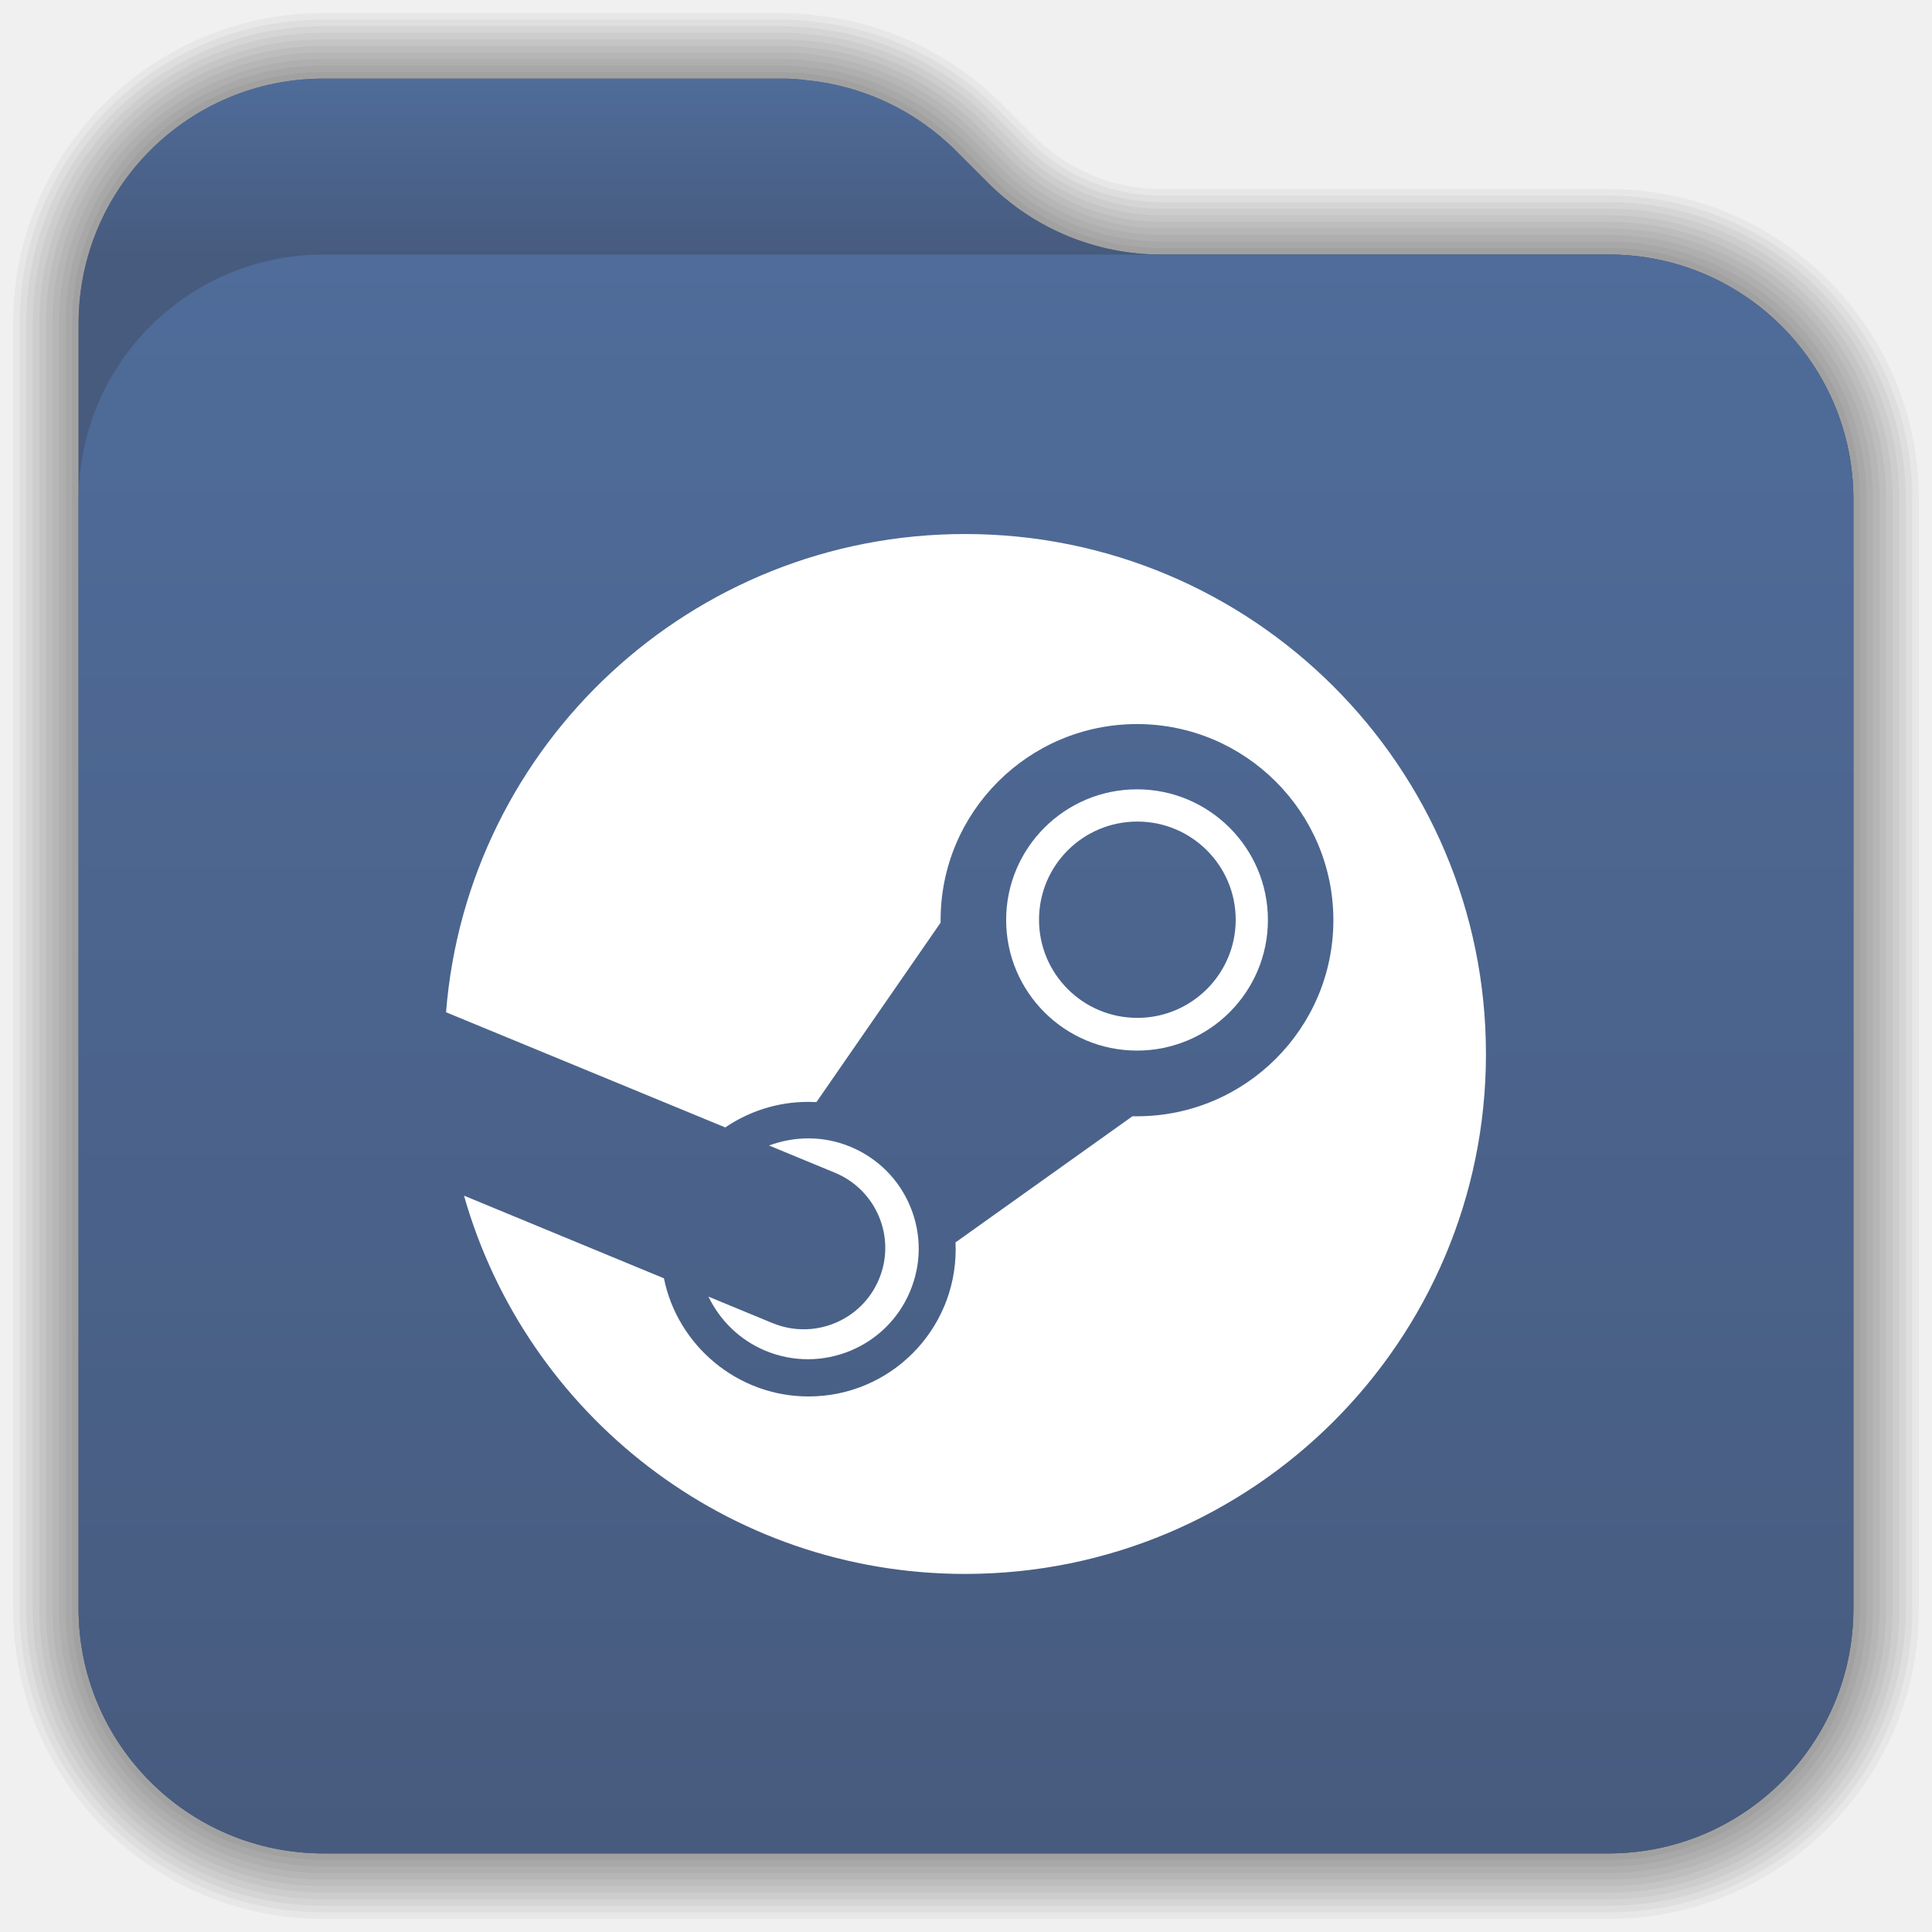
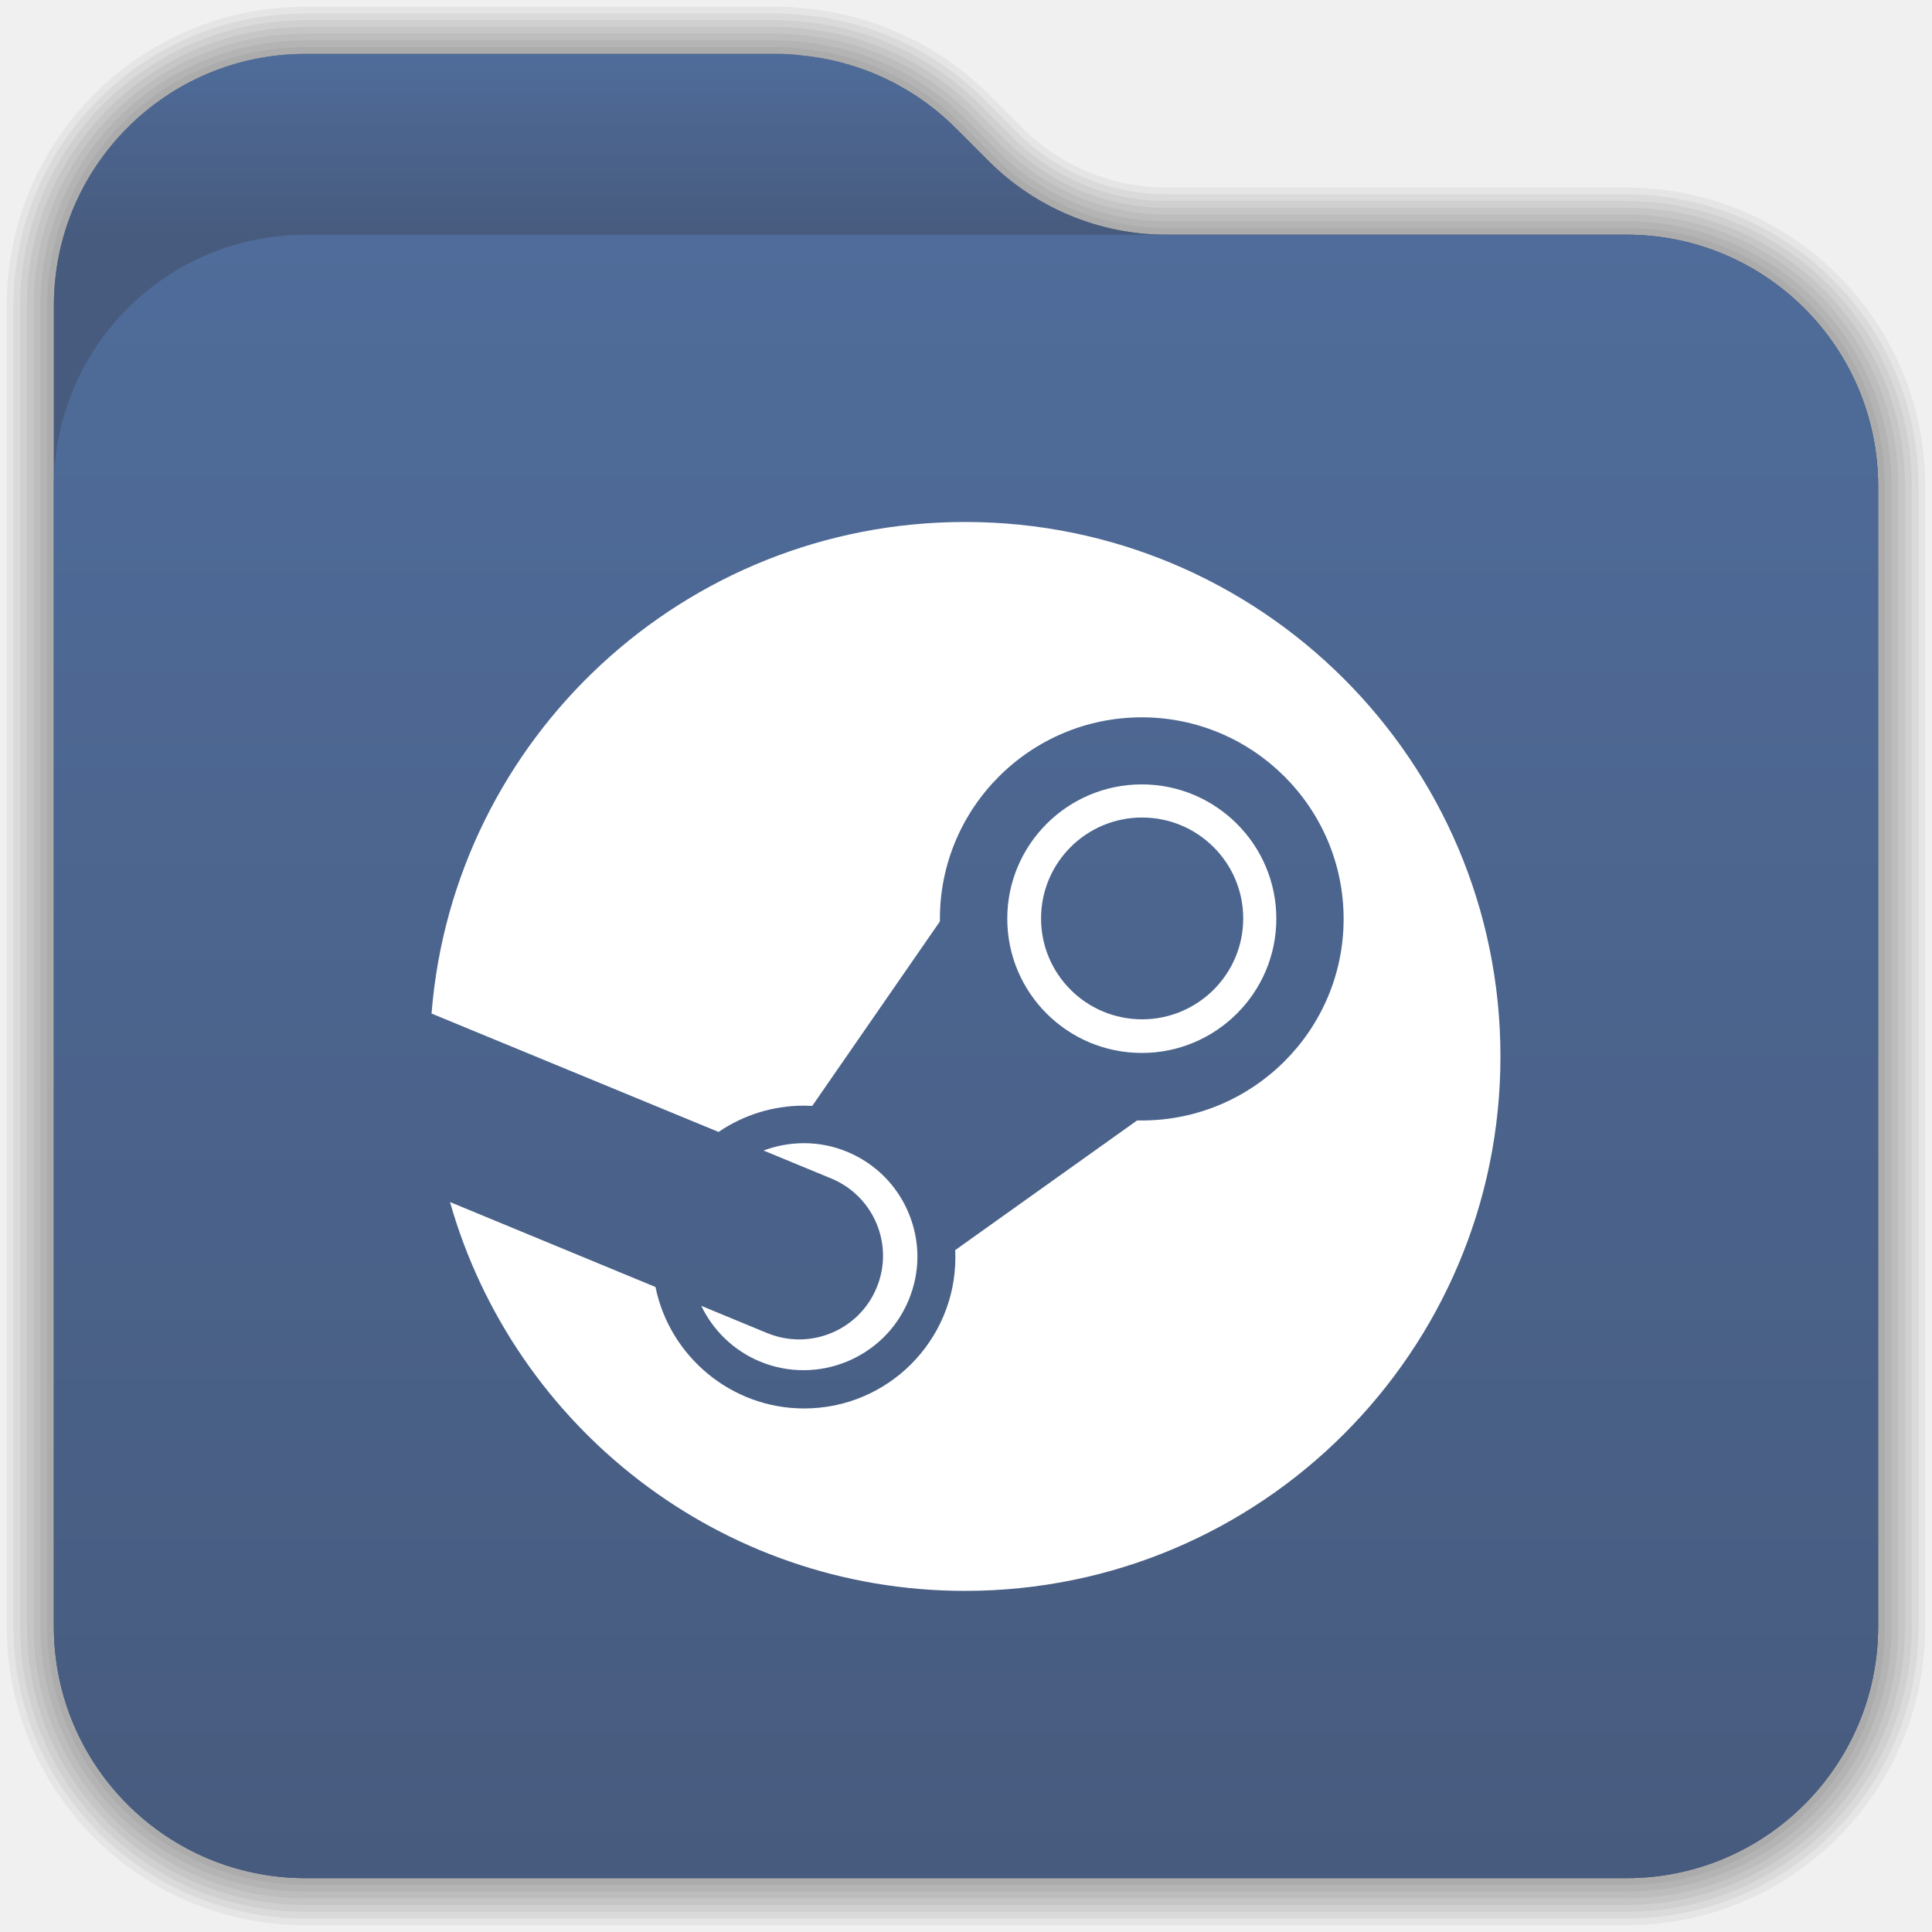
- <svg xmlns="http://www.w3.org/2000/svg" xmlns:xlink="http://www.w3.org/1999/xlink" width="512" height="512" viewBox="-6 -6 147.467 147.467" version="1.1" id="svg1" xml:space="preserve">
+ <svg xmlns="http://www.w3.org/2000/svg" xmlns:xlink="http://www.w3.org/1999/xlink" width="512" height="512" viewBox="-4 -4 143.467 143.467" version="1.1" id="svg1" xml:space="preserve">
  <defs id="defs1">
    <linearGradient id="linearGradient17">
      <stop style="stop-color:#e5e5e5;stop-opacity:1;" offset="0" id="stop17" />
      <stop style="stop-color:#a8a8a8;stop-opacity:1;" offset="1" id="stop18" />
    </linearGradient>
    <linearGradient id="linearGradient15">
      <stop style="stop-color:#e5e5e5;stop-opacity:1;" offset="0" id="stop15" />
      <stop style="stop-color:#a8a8a8;stop-opacity:1;" offset="1" id="stop16" />
    </linearGradient>
    <linearGradient xlink:href="#linearGradient15" id="linearGradient16" x1="55.033" y1="6.35" x2="55.033" y2="18.521" gradientUnits="userSpaceOnUse" />
    <linearGradient xlink:href="#linearGradient17" id="linearGradient18" x1="67.733" y1="18.521" x2="67.733" y2="129.117" gradientUnits="userSpaceOnUse" />
    <linearGradient id="a" gradientUnits="userSpaceOnUse" x1="24.415" y1="564.872" x2="104.743" y2="551.509" gradientTransform="translate(-0.005,-473.426)">
      <stop offset=".037" style="stop-color:#fff" id="stop168645" />
      <stop offset=".896" style="stop-color:#898cbf" id="stop168647" />
    </linearGradient>
    <linearGradient id="b" gradientUnits="userSpaceOnUse" x1="28.461" y1="68.837" x2="54.049" y2="68.837" gradientTransform="matrix(1,0,0,-1,-0.045,123.99)">
      <stop offset="0" style="stop-color:#6e70a9" id="stop168656" />
      <stop offset=".969" style="stop-color:#514a8e" id="stop168658" />
    </linearGradient>
    <linearGradient id="c" gradientUnits="userSpaceOnUse" x1="53.857" y1="61.681" x2="54.185" y2="61.681" gradientTransform="matrix(1,0,0,-1,-0.045,123.99)">
      <stop offset="0" style="stop-color:#6e70a9" id="stop168663" />
      <stop offset=".969" style="stop-color:#514a8e" id="stop168665" />
    </linearGradient>
    <linearGradient id="d" gradientUnits="userSpaceOnUse" x1="64.085" y1="540.326" x2="108.726" y2="569.631" gradientTransform="translate(-0.005,-473.426)">
      <stop offset="0" style="stop-color:#4c5284" id="stop168676" />
      <stop offset="1" style="stop-color:#8789bc" id="stop168678" />
    </linearGradient>
    <linearGradient id="e" gradientUnits="userSpaceOnUse" x1="53.464" y1="596.999" x2="53.153" y2="577.096" gradientTransform="translate(-0.005,-473.426)">
      <stop offset=".11" style="stop-color:#4c407e" id="stop168685" />
      <stop offset=".89" style="stop-color:#669" id="stop168687" />
      <stop offset="1" style="stop-color:#a7b3d9" id="stop168689" />
      <stop offset="1" style="stop-color:#9ba5cd" id="stop168691" />
    </linearGradient>
    <linearGradient id="f" gradientUnits="userSpaceOnUse" x1="4.824" y1="553.133" x2="66.026" y2="536.123" gradientTransform="translate(-0.005,-473.426)">
      <stop offset=".233" style="stop-color:#669" id="stop168702" />
      <stop offset=".724" style="stop-color:#a7b3d9" id="stop168704" />
    </linearGradient>
    <linearGradient id="g" gradientUnits="userSpaceOnUse" x1="5.882" y1="556.931" x2="67.08" y2="539.924" gradientTransform="translate(-0.005,-473.426)">
      <stop offset=".233" style="stop-color:#669" id="stop168709" />
      <stop offset=".991" style="stop-color:#a7b3d9" id="stop168711" />
    </linearGradient>
    <linearGradient id="h" gradientUnits="userSpaceOnUse" x1="19.586" y1="559.814" x2="43.921" y2="572.836" gradientTransform="translate(-0.005,-473.426)">
      <stop offset="0" style="stop-color:#6e70a9" id="stop168722" />
      <stop offset=".969" style="stop-color:#514a8e" id="stop168724" />
    </linearGradient>
    <linearGradient id="i" gradientUnits="userSpaceOnUse" x1="55.735" y1="495.654" x2="71.185" y2="503.171" gradientTransform="translate(-0.005,-473.426)">
      <stop offset=".037" style="stop-color:#9ea5d3" id="stop168731" />
      <stop offset=".902" style="stop-color:#7675ae" id="stop168733" />
    </linearGradient>
    <linearGradient id="k" gradientUnits="userSpaceOnUse" x1="49.386" y1="477.947" x2="45.741" y2="518.442" gradientTransform="matrix(0.6006141,0,0,0.6006141,49.40835,-248.2768)">
      <stop offset="0" style="stop-color:#aaacd2" id="stop168747" />
      <stop offset=".626" style="stop-color:#fcfafb" id="stop168749" />
    </linearGradient>
    <linearGradient id="l" gradientUnits="userSpaceOnUse" x1="71.78" y1="473.265" x2="68.135" y2="513.761" gradientTransform="matrix(0.6006141,0,0,0.6006141,49.40835,-248.2768)">
      <stop offset=".674" style="stop-color:#aaacd2" id="stop168754" />
      <stop offset="1" style="stop-color:#fcfafb" id="stop168756" />
    </linearGradient>
    <linearGradient data-orig="2b4c82,203860" x1="55.033" y1="6.35" x2="55.033" y2="18.521" gradientUnits="userSpaceOnUse" id="linearGradient16_tint">
      <stop style="stop-color:#4f6c9a;stop-opacity:1;" offset="0" />
      <stop style="stop-color:#475b7e;stop-opacity:1;" offset="1" />
    </linearGradient>
    <linearGradient data-orig="2b4c82,203860" x1="67.733" y1="18.521" x2="67.733" y2="129.117" gradientUnits="userSpaceOnUse" id="linearGradient18_tint">
      <stop style="stop-color:#4f6c9a;stop-opacity:1;" offset="0" />
      <stop style="stop-color:#475b7e;stop-opacity:1;" offset="1" />
    </linearGradient>
  </defs>
  <g id="layer1">
    <g id="folder-shadow" style="fill:#000000;stroke:#000000;stroke-linejoin:round" transform="matrix(1.103449,0,0,1.103449,-7.006964,-7.006964)">
-       <path d="M 23.283,6.35 C 13.931,6.35 6.35,13.931 6.35,23.283 v 88.9 c -4.4e-6,9.352 7.581,16.933 16.933,16.933 h 88.9 c 9.352,0 16.933,-7.581 16.933,-16.933 V 35.454 c 0,-9.352 -7.581,-16.933 -16.933,-16.933 H 81.206 c -4.482,-0.007 -8.778,-1.79 -11.947,-4.959 h -5.17e-4 L 67.006,11.31 C 64.233,8.55 60.589,6.836 56.694,6.459 56.144,6.386 55.589,6.35 55.033,6.35 h -0.009 z" style="fill-opacity:0.04;stroke-opacity:0.04;stroke-width:9.062" />
-       <path d="M 23.283,6.35 C 13.931,6.35 6.35,13.931 6.35,23.283 v 88.9 c -4.4e-6,9.352 7.581,16.933 16.933,16.933 h 88.9 c 9.352,0 16.933,-7.581 16.933,-16.933 V 35.454 c 0,-9.352 -7.581,-16.933 -16.933,-16.933 H 81.206 c -4.482,-0.007 -8.778,-1.79 -11.947,-4.959 h -5.17e-4 L 67.006,11.31 C 64.233,8.55 60.589,6.836 56.694,6.459 56.144,6.386 55.589,6.35 55.033,6.35 h -0.009 z" style="fill-opacity:0.04;stroke-opacity:0.04;stroke-width:8.156" />
-       <path d="M 23.283,6.35 C 13.931,6.35 6.35,13.931 6.35,23.283 v 88.9 c -4.4e-6,9.352 7.581,16.933 16.933,16.933 h 88.9 c 9.352,0 16.933,-7.581 16.933,-16.933 V 35.454 c 0,-9.352 -7.581,-16.933 -16.933,-16.933 H 81.206 c -4.482,-0.007 -8.778,-1.79 -11.947,-4.959 h -5.17e-4 L 67.006,11.31 C 64.233,8.55 60.589,6.836 56.694,6.459 56.144,6.386 55.589,6.35 55.033,6.35 h -0.009 z" style="fill-opacity:0.04;stroke-opacity:0.04;stroke-width:7.250" />
-       <path d="M 23.283,6.35 C 13.931,6.35 6.35,13.931 6.35,23.283 v 88.9 c -4.4e-6,9.352 7.581,16.933 16.933,16.933 h 88.9 c 9.352,0 16.933,-7.581 16.933,-16.933 V 35.454 c 0,-9.352 -7.581,-16.933 -16.933,-16.933 H 81.206 c -4.482,-0.007 -8.778,-1.79 -11.947,-4.959 h -5.17e-4 L 67.006,11.31 C 64.233,8.55 60.589,6.836 56.694,6.459 56.144,6.386 55.589,6.35 55.033,6.35 h -0.009 z" style="fill-opacity:0.04;stroke-opacity:0.04;stroke-width:6.344" />
-       <path d="M 23.283,6.35 C 13.931,6.35 6.35,13.931 6.35,23.283 v 88.9 c -4.4e-6,9.352 7.581,16.933 16.933,16.933 h 88.9 c 9.352,0 16.933,-7.581 16.933,-16.933 V 35.454 c 0,-9.352 -7.581,-16.933 -16.933,-16.933 H 81.206 c -4.482,-0.007 -8.778,-1.79 -11.947,-4.959 h -5.17e-4 L 67.006,11.31 C 64.233,8.55 60.589,6.836 56.694,6.459 56.144,6.386 55.589,6.35 55.033,6.35 h -0.009 z" style="fill-opacity:0.04;stroke-opacity:0.04;stroke-width:5.437" />
-       <path d="M 23.283,6.35 C 13.931,6.35 6.35,13.931 6.35,23.283 v 88.9 c -4.4e-6,9.352 7.581,16.933 16.933,16.933 h 88.9 c 9.352,0 16.933,-7.581 16.933,-16.933 V 35.454 c 0,-9.352 -7.581,-16.933 -16.933,-16.933 H 81.206 c -4.482,-0.007 -8.778,-1.79 -11.947,-4.959 h -5.17e-4 L 67.006,11.31 C 64.233,8.55 60.589,6.836 56.694,6.459 56.144,6.386 55.589,6.35 55.033,6.35 h -0.009 z" style="fill-opacity:0.04;stroke-opacity:0.04;stroke-width:4.531" />
-       <path d="M 23.283,6.35 C 13.931,6.35 6.35,13.931 6.35,23.283 v 88.9 c -4.4e-6,9.352 7.581,16.933 16.933,16.933 h 88.9 c 9.352,0 16.933,-7.581 16.933,-16.933 V 35.454 c 0,-9.352 -7.581,-16.933 -16.933,-16.933 H 81.206 c -4.482,-0.007 -8.778,-1.79 -11.947,-4.959 h -5.17e-4 L 67.006,11.31 C 64.233,8.55 60.589,6.836 56.694,6.459 56.144,6.386 55.589,6.35 55.033,6.35 h -0.009 z" style="fill-opacity:0.04;stroke-opacity:0.04;stroke-width:3.625" />
-       <path d="M 23.283,6.35 C 13.931,6.35 6.35,13.931 6.35,23.283 v 88.9 c -4.4e-6,9.352 7.581,16.933 16.933,16.933 h 88.9 c 9.352,0 16.933,-7.581 16.933,-16.933 V 35.454 c 0,-9.352 -7.581,-16.933 -16.933,-16.933 H 81.206 c -4.482,-0.007 -8.778,-1.79 -11.947,-4.959 h -5.17e-4 L 67.006,11.31 C 64.233,8.55 60.589,6.836 56.694,6.459 56.144,6.386 55.589,6.35 55.033,6.35 h -0.009 z" style="fill-opacity:0.04;stroke-opacity:0.04;stroke-width:2.719" />
-       <path d="M 23.283,6.35 C 13.931,6.35 6.35,13.931 6.35,23.283 v 88.9 c -4.4e-6,9.352 7.581,16.933 16.933,16.933 h 88.9 c 9.352,0 16.933,-7.581 16.933,-16.933 V 35.454 c 0,-9.352 -7.581,-16.933 -16.933,-16.933 H 81.206 c -4.482,-0.007 -8.778,-1.79 -11.947,-4.959 h -5.17e-4 L 67.006,11.31 C 64.233,8.55 60.589,6.836 56.694,6.459 56.144,6.386 55.589,6.35 55.033,6.35 h -0.009 z" style="fill-opacity:0.04;stroke-opacity:0.04;stroke-width:1.812" />
-       <path d="M 23.283,6.35 C 13.931,6.35 6.35,13.931 6.35,23.283 v 88.9 c -4.4e-6,9.352 7.581,16.933 16.933,16.933 h 88.9 c 9.352,0 16.933,-7.581 16.933,-16.933 V 35.454 c 0,-9.352 -7.581,-16.933 -16.933,-16.933 H 81.206 c -4.482,-0.007 -8.778,-1.79 -11.947,-4.959 h -5.17e-4 L 67.006,11.31 C 64.233,8.55 60.589,6.836 56.694,6.459 56.144,6.386 55.589,6.35 55.033,6.35 h -0.009 z" style="fill-opacity:0.04;stroke-opacity:0.04;stroke-width:0.906" />
+       <path d="M 23.283,6.35 C 13.931,6.35 6.35,13.931 6.35,23.283 v 88.9 c -4.4e-6,9.352 7.581,16.933 16.933,16.933 h 88.9 c 9.352,0 16.933,-7.581 16.933,-16.933 V 35.454 c 0,-9.352 -7.581,-16.933 -16.933,-16.933 H 81.206 c -4.482,-0.007 -8.778,-1.79 -11.947,-4.959 h -5.17e-4 L 67.006,11.31 C 64.233,8.55 60.589,6.836 56.694,6.459 56.144,6.386 55.589,6.35 55.033,6.35 h -0.009 z" style="fill-opacity:0.05;stroke-opacity:0.05;stroke-width:6.344" />
+       <path d="M 23.283,6.35 C 13.931,6.35 6.35,13.931 6.35,23.283 v 88.9 c -4.4e-6,9.352 7.581,16.933 16.933,16.933 h 88.9 c 9.352,0 16.933,-7.581 16.933,-16.933 V 35.454 c 0,-9.352 -7.581,-16.933 -16.933,-16.933 H 81.206 c -4.482,-0.007 -8.778,-1.79 -11.947,-4.959 h -5.17e-4 L 67.006,11.31 C 64.233,8.55 60.589,6.836 56.694,6.459 56.144,6.386 55.589,6.35 55.033,6.35 h -0.009 z" style="fill-opacity:0.05;stroke-opacity:0.05;stroke-width:5.437" />
+       <path d="M 23.283,6.35 C 13.931,6.35 6.35,13.931 6.35,23.283 v 88.9 c -4.4e-6,9.352 7.581,16.933 16.933,16.933 h 88.9 c 9.352,0 16.933,-7.581 16.933,-16.933 V 35.454 c 0,-9.352 -7.581,-16.933 -16.933,-16.933 H 81.206 c -4.482,-0.007 -8.778,-1.79 -11.947,-4.959 h -5.17e-4 L 67.006,11.31 C 64.233,8.55 60.589,6.836 56.694,6.459 56.144,6.386 55.589,6.35 55.033,6.35 h -0.009 z" style="fill-opacity:0.05;stroke-opacity:0.05;stroke-width:4.531" />
+       <path d="M 23.283,6.35 C 13.931,6.35 6.35,13.931 6.35,23.283 v 88.9 c -4.4e-6,9.352 7.581,16.933 16.933,16.933 h 88.9 c 9.352,0 16.933,-7.581 16.933,-16.933 V 35.454 c 0,-9.352 -7.581,-16.933 -16.933,-16.933 H 81.206 c -4.482,-0.007 -8.778,-1.79 -11.947,-4.959 h -5.17e-4 L 67.006,11.31 C 64.233,8.55 60.589,6.836 56.694,6.459 56.144,6.386 55.589,6.35 55.033,6.35 h -0.009 z" style="fill-opacity:0.05;stroke-opacity:0.05;stroke-width:3.625" />
+       <path d="M 23.283,6.35 C 13.931,6.35 6.35,13.931 6.35,23.283 v 88.9 c -4.4e-6,9.352 7.581,16.933 16.933,16.933 h 88.9 c 9.352,0 16.933,-7.581 16.933,-16.933 V 35.454 c 0,-9.352 -7.581,-16.933 -16.933,-16.933 H 81.206 c -4.482,-0.007 -8.778,-1.79 -11.947,-4.959 h -5.17e-4 L 67.006,11.31 C 64.233,8.55 60.589,6.836 56.694,6.459 56.144,6.386 55.589,6.35 55.033,6.35 h -0.009 z" style="fill-opacity:0.05;stroke-opacity:0.05;stroke-width:2.719" />
+       <path d="M 23.283,6.35 C 13.931,6.35 6.35,13.931 6.35,23.283 v 88.9 c -4.4e-6,9.352 7.581,16.933 16.933,16.933 h 88.9 c 9.352,0 16.933,-7.581 16.933,-16.933 V 35.454 c 0,-9.352 -7.581,-16.933 -16.933,-16.933 H 81.206 c -4.482,-0.007 -8.778,-1.79 -11.947,-4.959 h -5.17e-4 L 67.006,11.31 C 64.233,8.55 60.589,6.836 56.694,6.459 56.144,6.386 55.589,6.35 55.033,6.35 h -0.009 z" style="fill-opacity:0.05;stroke-opacity:0.05;stroke-width:1.812" />
+       <path d="M 23.283,6.35 C 13.931,6.35 6.35,13.931 6.35,23.283 v 88.9 c -4.4e-6,9.352 7.581,16.933 16.933,16.933 h 88.9 c 9.352,0 16.933,-7.581 16.933,-16.933 V 35.454 c 0,-9.352 -7.581,-16.933 -16.933,-16.933 H 81.206 c -4.482,-0.007 -8.778,-1.79 -11.947,-4.959 h -5.17e-4 L 67.006,11.31 C 64.233,8.55 60.589,6.836 56.694,6.459 56.144,6.386 55.589,6.35 55.033,6.35 h -0.009 z" style="fill-opacity:0.05;stroke-opacity:0.05;stroke-width:0.906" />
    </g>
    <g id="g50" transform="matrix(1.103449,0,0,1.103449,-7.006964,-7.006964)">
      <path id="path46" style="display:inline;fill:url(#linearGradient16_tint);stroke-width:11.943;paint-order:stroke fill markers" d="M 23.283,6.35 C 13.931,6.35 6.35,13.931 6.35,23.283 v 88.9 c -4.4e-6,9.352 7.581,16.933 16.933,16.933 h 88.9 c 9.352,0 16.933,-7.581 16.933,-16.933 V 35.454 c 0,-9.352 -7.581,-16.933 -16.933,-16.933 H 81.206 c -4.482,-0.007 -8.778,-1.79 -11.947,-4.959 h -5.17e-4 L 67.006,11.31 C 64.233,8.55 60.589,6.836 56.694,6.459 56.144,6.386 55.589,6.35 55.033,6.35 h -0.009 z" />
      <path id="path50" style="display:inline;fill:url(#linearGradient18_tint);stroke-width:11.943;paint-order:stroke fill markers" d="m 23.283,18.521 c -9.352,-1e-6 -16.933,7.581 -16.933,16.933 v 76.729 c -4.4e-6,9.352 7.581,16.933 16.933,16.933 h 88.9 c 9.352,0 16.933,-7.581 16.933,-16.933 V 35.454 c 0,-9.352 -7.581,-16.933 -16.933,-16.933 z" />
    </g>
    <path d="m 67.664,34.761 c -20.877,0 -37.998,16.073 -39.618,36.503 l 21.312,8.791 c 1.806,-1.227 3.986,-1.951 6.335,-1.951 0.209,0 0.414,0.013 0.623,0.02 L 65.795,64.424 v -0.195 c 0,-8.252 6.719,-14.962 14.99,-14.962 8.264,0 14.99,6.717 14.99,14.972 0,8.255 -6.726,14.965 -14.99,14.965 h -0.348 l -13.505,9.628 c 0,0.172 0.013,0.347 0.013,0.526 0,6.201 -5.02,11.232 -11.232,11.232 -5.417,0 -9.993,-3.879 -11.037,-9.019 L 29.418,85.263 c 4.725,16.659 20.046,28.873 38.246,28.873 21.958,0 39.757,-17.77 39.757,-39.687 C 107.421,52.531 89.618,34.761 67.664,34.761 Z M 52.956,94.987 48.075,92.969 c 0.868,1.796 2.366,3.304 4.354,4.134 4.297,1.783 9.254,-0.251 11.04,-4.548 0.871,-2.084 0.875,-4.362 0.016,-6.446 -0.858,-2.084 -2.485,-3.707 -4.562,-4.574 -2.068,-0.86 -4.274,-0.824 -6.222,-0.099 l 5.046,2.084 c 3.168,1.323 4.669,4.961 3.343,8.119 -1.315,3.165 -4.96,4.663 -8.131,3.347 z M 90.778,64.219 c 0,-5.497 -4.483,-9.971 -9.99,-9.971 -5.517,0 -9.99,4.475 -9.99,9.971 0,5.507 4.473,9.971 9.99,9.971 5.51,0 9.99,-4.465 9.99,-9.971 z m -17.471,-0.017 c 0,-4.141 3.356,-7.494 7.505,-7.494 4.138,0 7.508,3.354 7.508,7.494 0,4.137 -3.37,7.491 -7.508,7.491 -4.152,0 -7.505,-3.354 -7.505,-7.491 z" id="path1" style="fill:#ffffff;stroke-width:3.31" />
  </g>
</svg>
